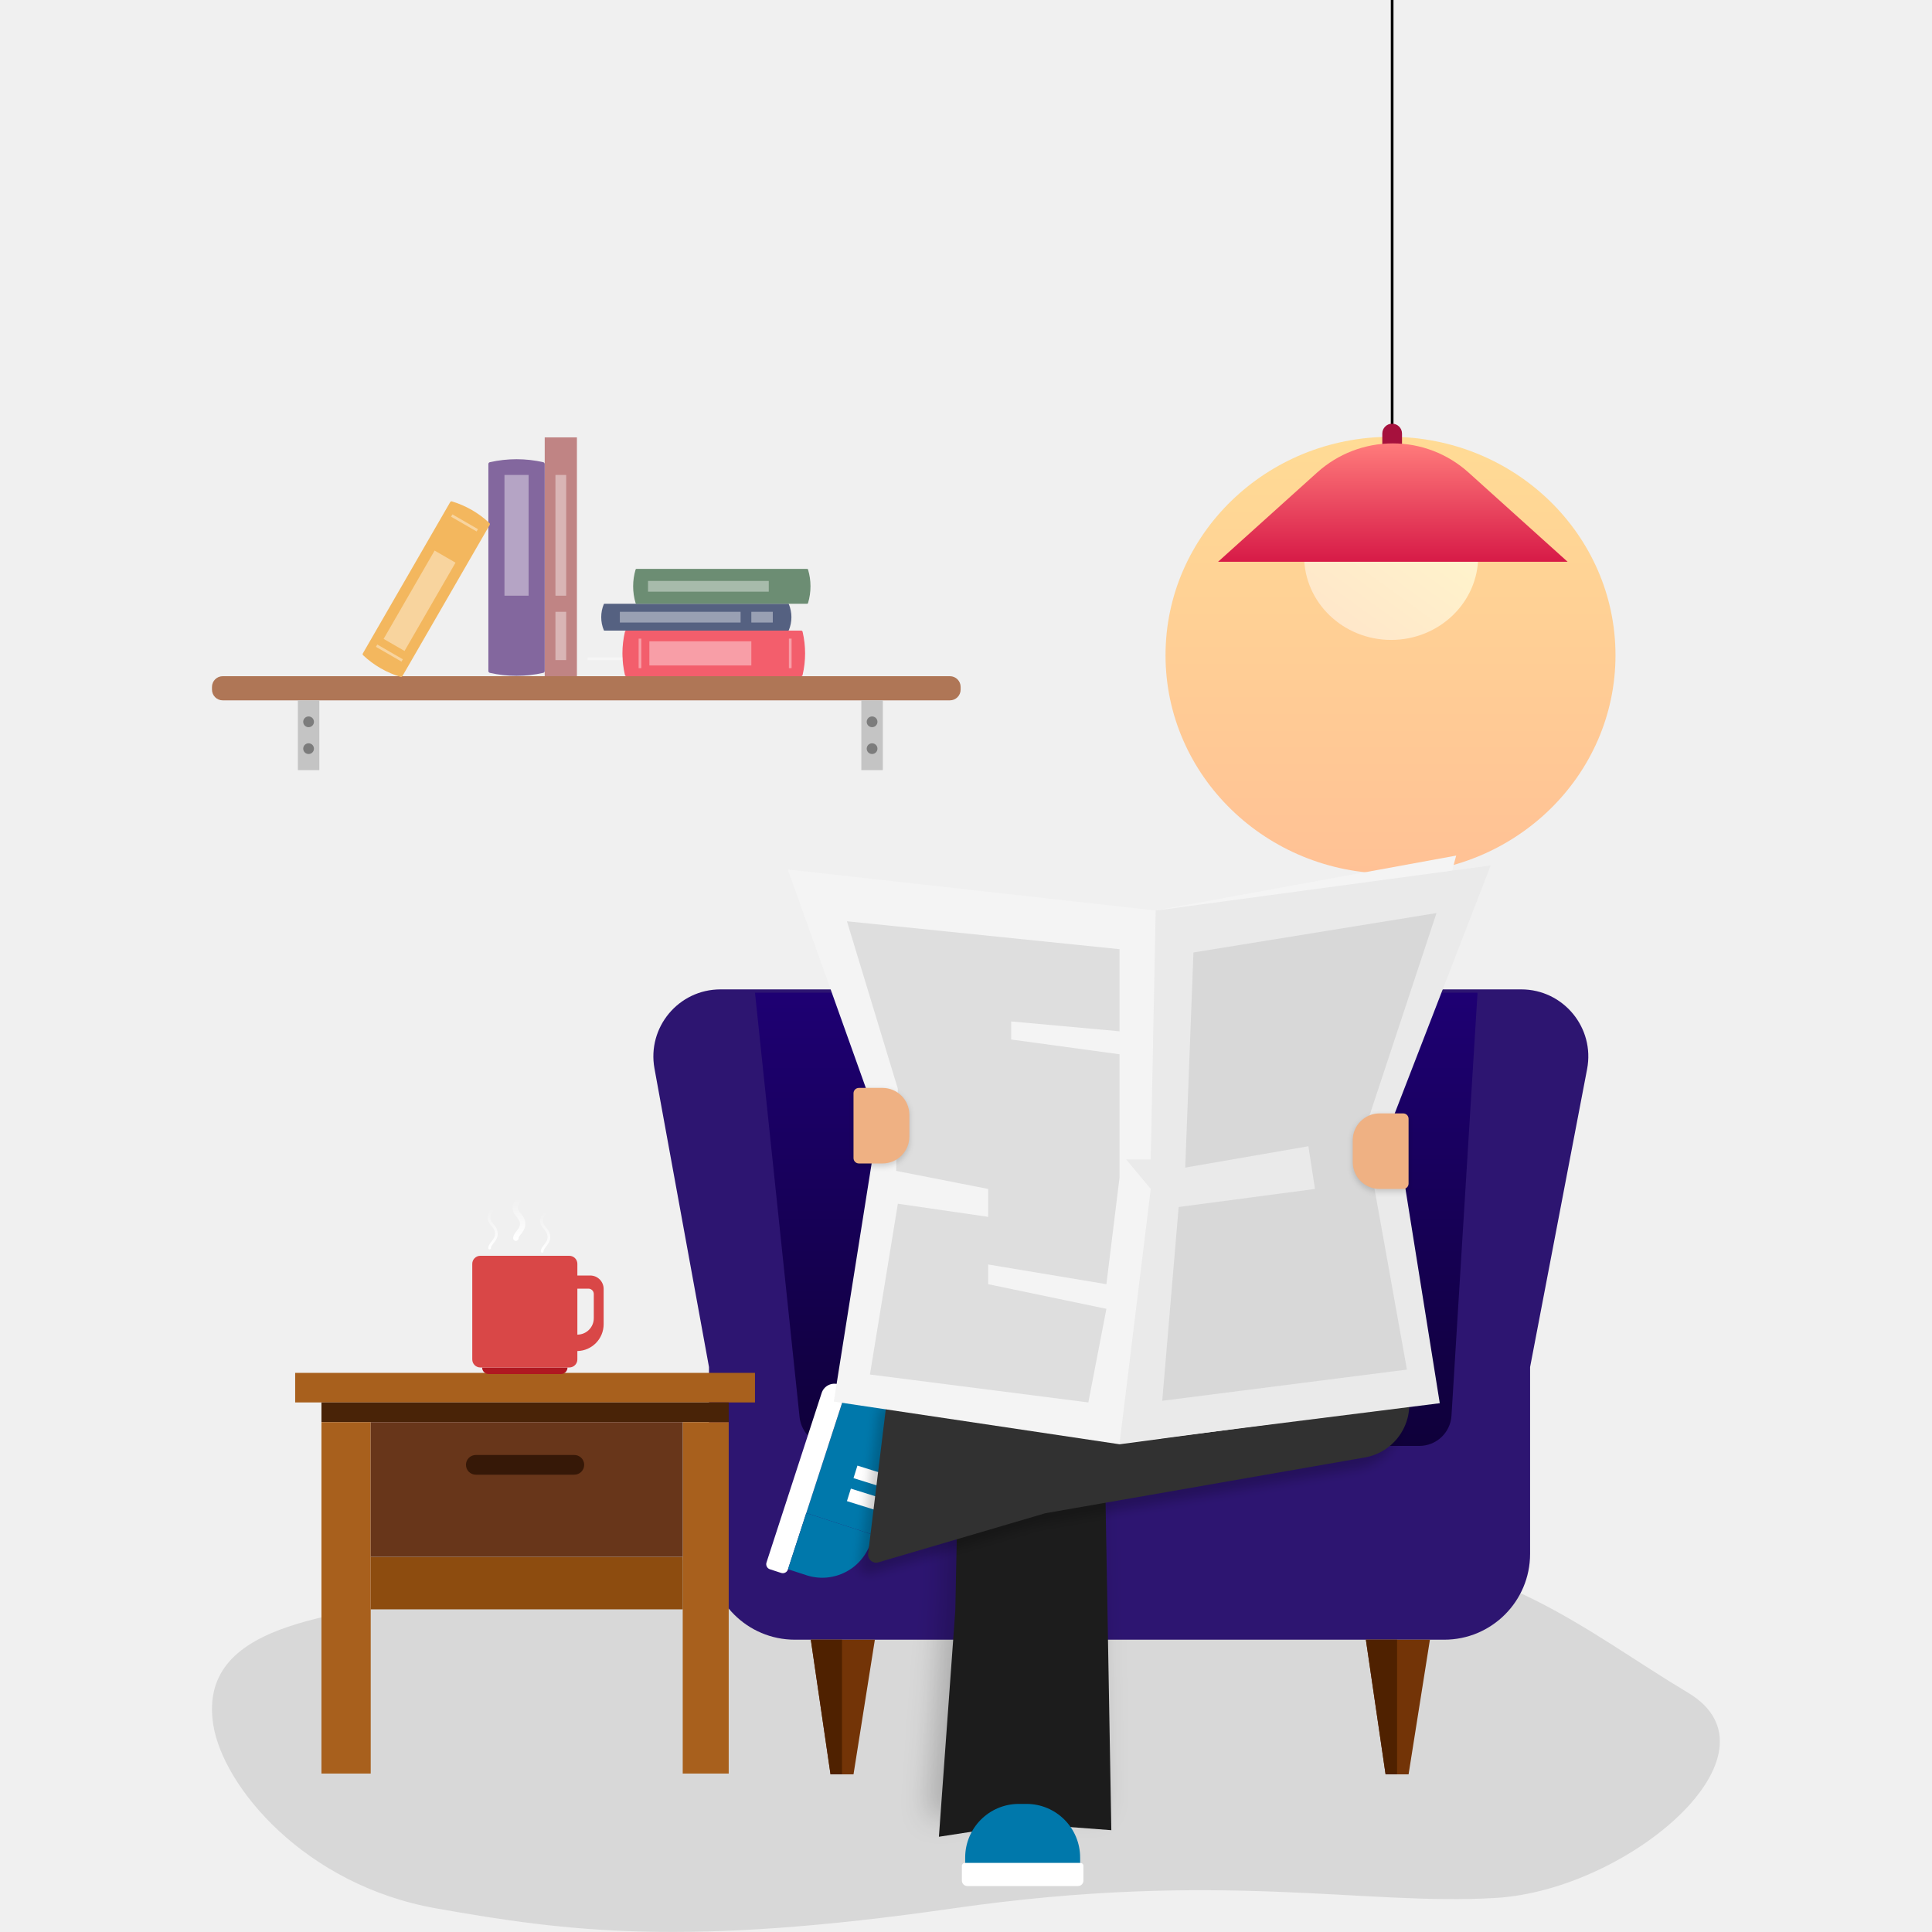
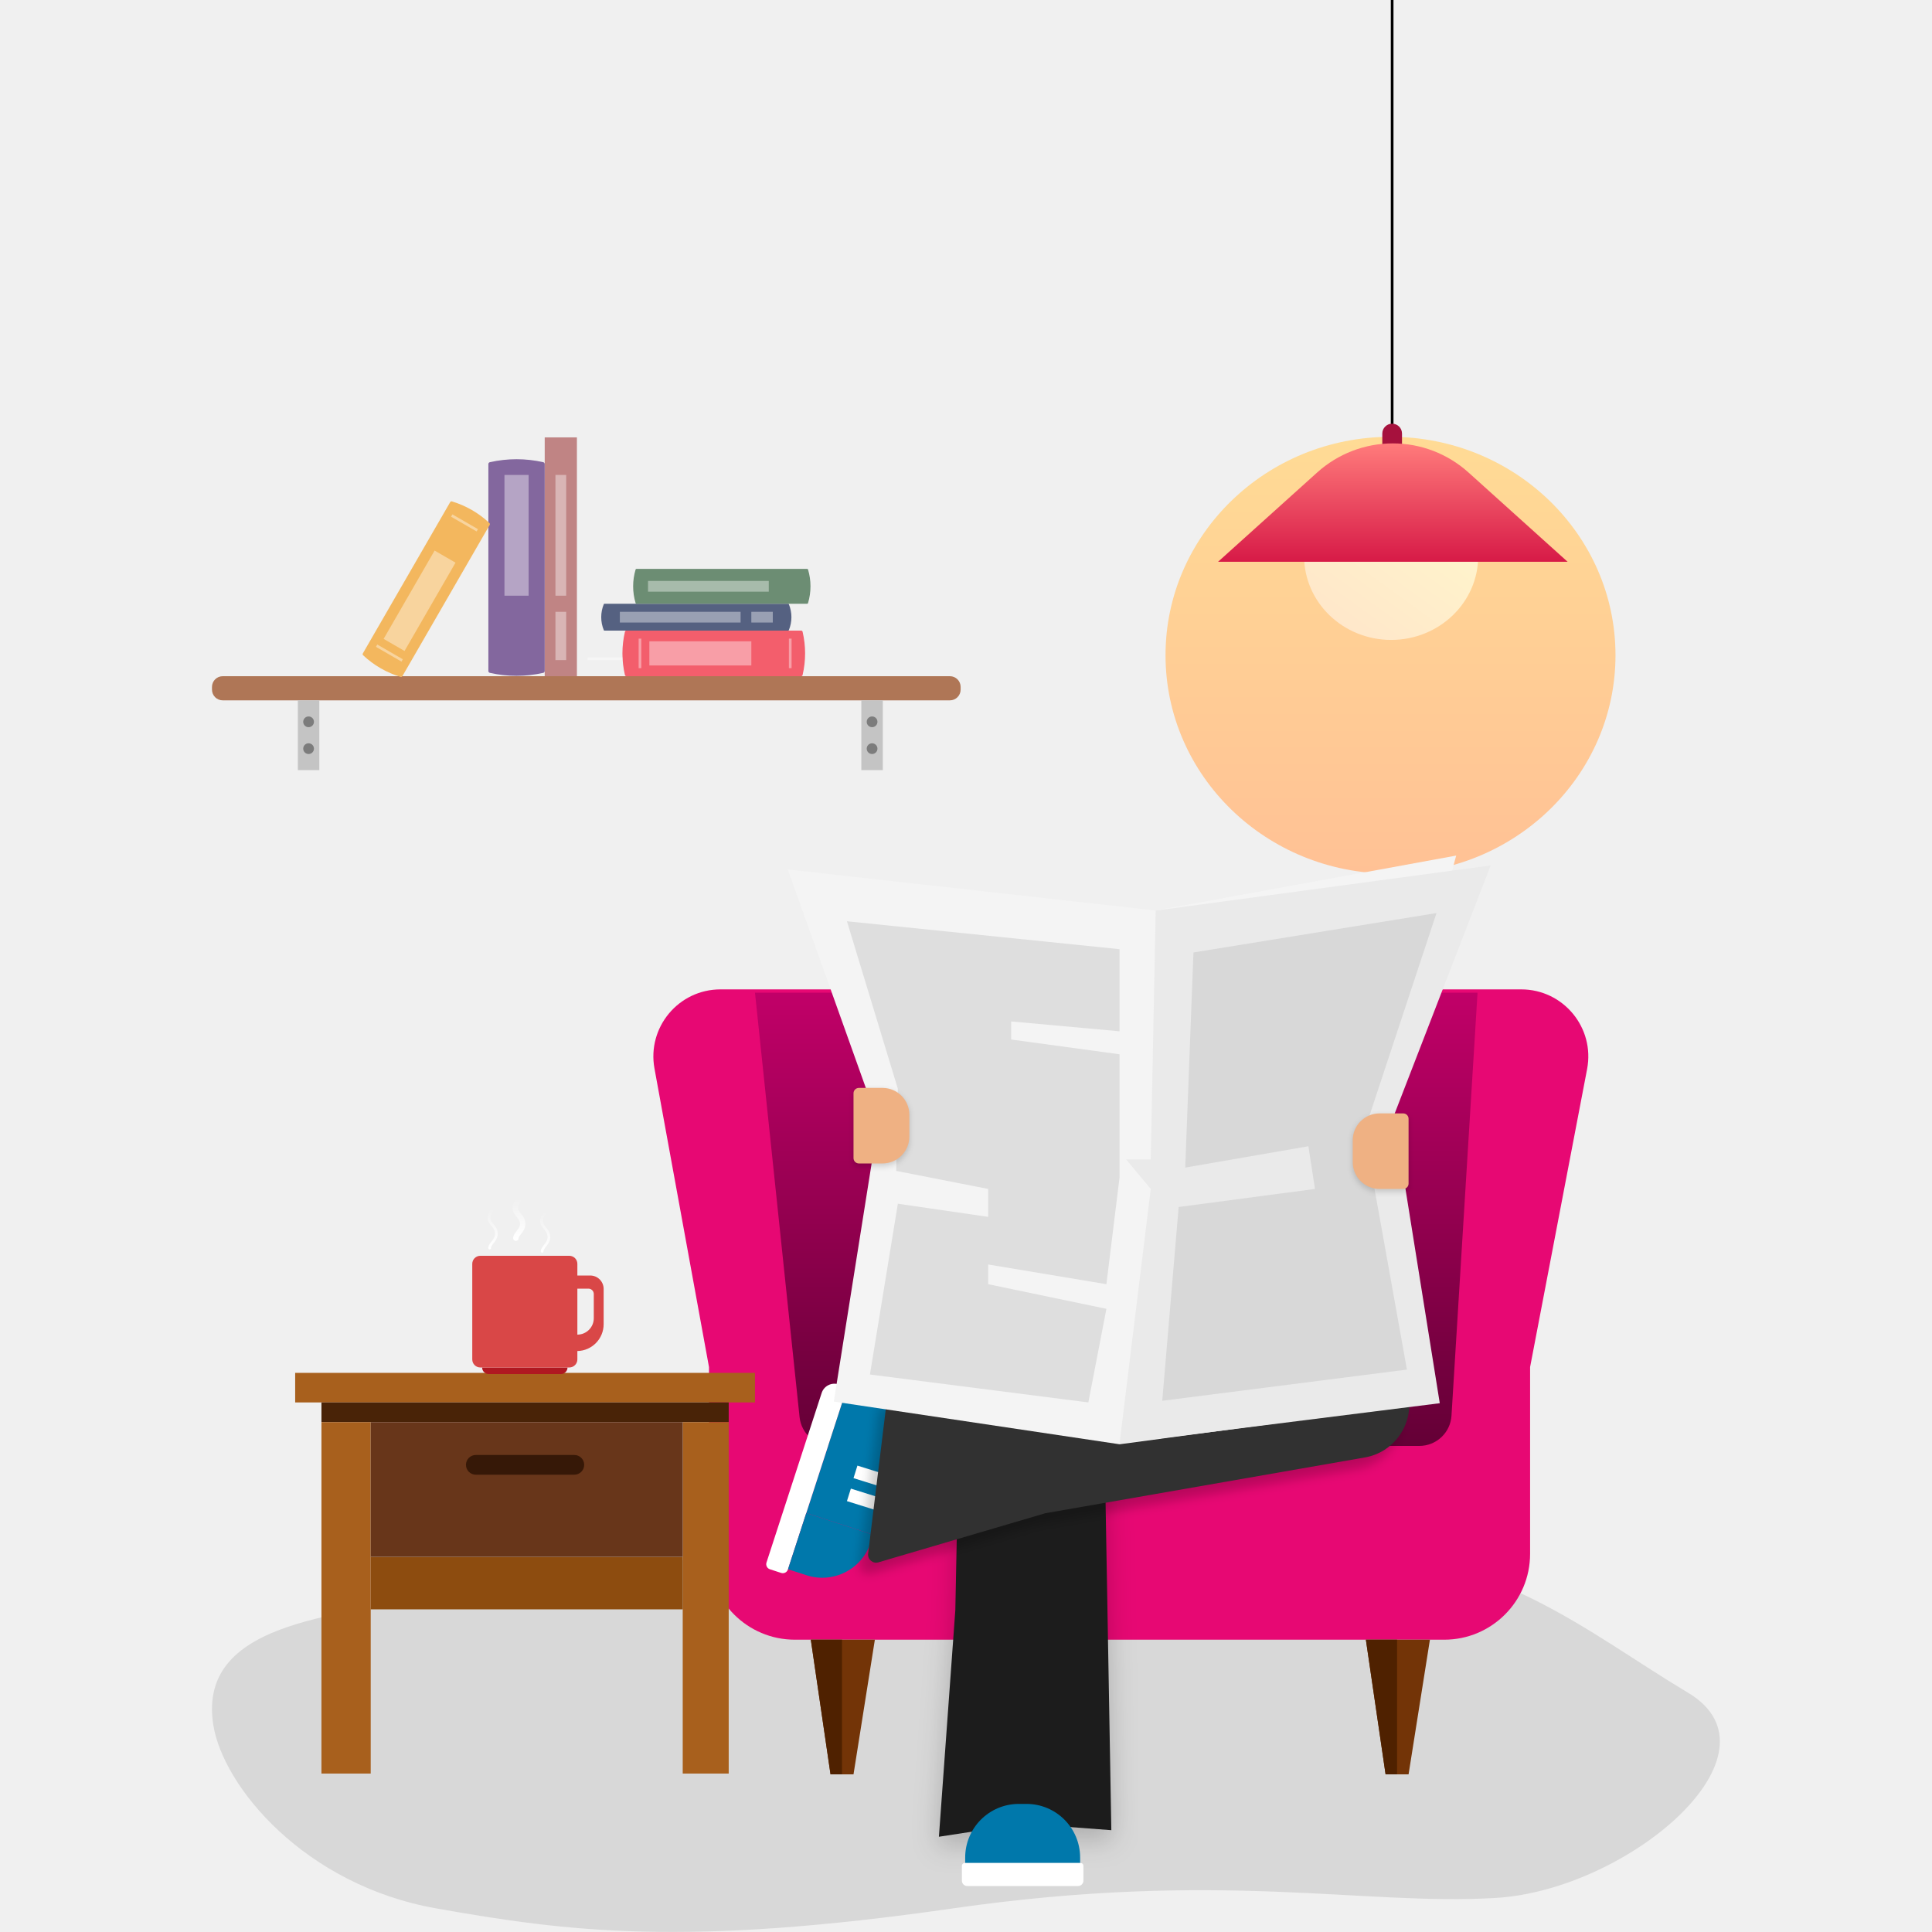
<svg xmlns="http://www.w3.org/2000/svg" width="720" height="720" viewBox="0 0 720 720" fill="none">
  <g clip-path="url(#clip0)">
    <path d="M518.813 0V165.239" stroke="black" />
    <path d="M79.489 642.83C73.007 601.868 132.553 602.649 162.526 593.653C240.975 572.663 439.161 578.96 498.342 578.661C557.523 578.361 591.471 608.346 629.09 630.835C666.709 653.325 607.069 704.3 557.523 707.299C507.976 710.297 455.218 696.804 355.207 711.197C255.196 725.59 211.614 719.893 162.526 711.197C113.438 702.501 83.121 665.776 79.489 642.83Z" fill="black" fill-opacity="0.1" />
-     <path d="M264.223 509.473H570.221V579.065C570.221 596.738 555.894 611.065 538.221 611.065H296.223C278.55 611.065 264.223 596.738 264.223 579.065V509.473Z" fill="#2D1571" />
-     <path d="M243.905 398.205C241.101 382.854 252.892 368.714 268.498 368.714H566.913C582.604 368.714 594.416 383 591.468 398.412L570.221 509.473H264.223L243.905 398.205Z" fill="#2D1571" />
+     <path d="M264.223 509.473H570.221V579.065C570.221 596.738 555.894 611.065 538.221 611.065H296.223C278.55 611.065 264.223 596.738 264.223 579.065V509.473Z" fill="#E70873" />
+     <path d="M243.905 398.205C241.101 382.854 252.892 368.714 268.498 368.714H566.913C582.604 368.714 594.416 383 591.468 398.412L570.221 509.473H264.223L243.905 398.205Z" fill="#E70873" />
    <path d="M297.978 528.103L281.359 369.938H550.637L540.927 527.587C540.537 533.916 535.291 538.849 528.95 538.849H309.912C303.77 538.849 298.62 534.211 297.978 528.103Z" fill="url(#paint0_linear)" />
    <ellipse cx="518.202" cy="244.187" rx="83.844" ry="81.395" fill="url(#paint1_linear)" />
    <ellipse cx="518.446" cy="207.263" rx="32.436" ry="31.212" fill="url(#paint2_linear)" />
    <g filter="url(#filter0_d)">
      <path d="M356.023 600.049L357.859 508.249H411.102L414.162 682.056L381.726 679.608L349.903 684.504L356.023 600.049Z" fill="#1C1C1C" />
    </g>
    <rect x="315.41" y="517.964" width="26.228" height="48.26" transform="rotate(18.0229 315.41 517.964)" fill="#0078AB" />
    <path d="M306.206 519.124C307.06 516.498 309.882 515.062 312.508 515.916L315.734 516.966L293.631 584.9C293.289 585.951 292.161 586.525 291.11 586.183L286.933 584.824C285.882 584.482 285.308 583.354 285.65 582.303L306.206 519.124Z" fill="white" />
    <path d="M300.478 563.856L325.419 571.971L324.481 574.854C321.235 584.832 310.514 590.29 300.535 587.043L293.661 584.807L300.478 563.856Z" fill="#0078AB" />
    <rect width="14.688" height="4.885" transform="matrix(0.954308 0.298825 0.298825 -0.954308 318.079 550.854)" fill="white" />
    <rect width="14.688" height="4.885" transform="matrix(0.954308 0.298825 0.298825 -0.954308 315.631 559.422)" fill="white" />
    <g filter="url(#filter1_d)">
      <path d="M323.528 578.995L330.617 520.954L520.179 486.281L525.005 520.668C526.504 531.349 519.264 541.294 508.639 543.149L389.557 563.939L327.352 582.237C325.283 582.846 323.266 581.137 323.528 578.995Z" fill="#313131" />
    </g>
    <path d="M327.259 418.286L293.599 324.038L430.686 339.338L542.681 318.85L517.59 410.942L535.949 522.325L417.222 538.237L310.735 522.325L327.259 418.286Z" fill="#F4F4F4" />
    <path d="M516.366 661.248L509.022 611.065H532.889L524.934 661.248H516.366Z" fill="#733407" />
    <path d="M516.366 661.248L509.022 611.065H520.65V661.248H516.366Z" fill="#4F2100" />
    <path d="M309.511 661.248L302.167 611.065H326.035L318.079 661.248H309.511Z" fill="#733407" />
    <path d="M309.511 661.248L302.167 611.065H313.795V661.248H309.511Z" fill="#4F2100" />
    <path d="M359.694 692.264C359.694 681.218 368.649 672.264 379.694 672.264H382.534C393.58 672.264 402.534 681.218 402.534 692.264V694.296H359.694V692.264Z" fill="#0078AB" />
    <path d="M358.47 695.296C358.47 694.744 358.918 694.296 359.47 694.296H402.758C403.31 694.296 403.758 694.744 403.758 695.296V700.864C403.758 701.969 402.863 702.864 401.758 702.864H360.47C359.366 702.864 358.47 701.969 358.47 700.864V695.296Z" fill="white" />
-     <path d="M417.222 353.734L315.631 343.33L334.603 405.754L333.991 436.353L368.263 443.085V453.489L334.603 448.593L324.199 512.241L405.594 522.645L412.326 487.761L368.263 478.581V471.237L412.326 478.581L417.222 438.801V420.442V392.902L376.831 387.394V380.662L417.222 384.334V353.734Z" fill="#DEDEDE" />
+     <path d="M417.222 353.734L315.631 343.33L334.603 405.754L333.991 436.353L368.262 443.085V453.489L334.603 448.593L324.199 512.241L405.594 522.645L412.326 487.761L368.262 478.581V471.237L412.326 478.581L417.222 438.801V420.442V392.902L376.83 387.394V380.662L417.222 384.334V353.734Z" fill="#DEDEDE" />
    <path d="M536.561 522.937L417.222 537.945L428.85 443.085L419.67 432.069H428.85L430.686 339.338L555.533 322.522L519.425 415.838L536.561 522.937Z" fill="#EAEAEA" />
    <g filter="url(#filter2_d)">
      <path d="M338.887 423.586C338.887 429.109 334.409 433.586 328.887 433.586L320.079 433.586C318.974 433.586 318.079 432.69 318.079 431.586L318.079 407.434C318.079 406.329 318.974 405.434 320.079 405.434L328.887 405.434C334.409 405.434 338.887 409.911 338.887 415.434L338.887 423.586Z" fill="#EFB183" />
    </g>
    <path d="M535.338 340.27L444.762 354.958L441.702 435.129L487.602 427.173L490.05 443.085L439.254 449.817L433.134 522.033L524.322 510.405L508.41 421.665L535.338 340.27Z" fill="#D8D8D8" />
    <rect x="110" y="511.629" width="171.359" height="11.016" fill="#A8601D" />
    <rect x="119.792" y="522.645" width="151.775" height="7.344" fill="#492307" />
-     <path d="M179.672 509.616H211.496V509.616C211.496 510.968 210.4 512.064 209.048 512.064H182.12C180.768 512.064 179.672 510.968 179.672 509.616V509.616Z" fill="#B01821" />
+     <path d="M179.672 509.616H211.496C211.496 510.968 210.4 512.064 209.048 512.064H182.12C180.768 512.064 179.672 510.968 179.672 509.616Z" fill="#B01821" />
    <path fill-rule="evenodd" clip-rule="evenodd" d="M179 468C177.343 468 176 469.343 176 471V506.616C176 508.273 177.343 509.616 179 509.616H212.168C213.825 509.616 215.168 508.273 215.168 506.616V503.494C220.595 503.383 224.96 498.949 224.96 493.496V480.344C224.96 477.582 222.721 475.344 219.96 475.344H215.168V471C215.168 469.343 213.825 468 212.168 468H179ZM215.168 480.24V497.376C218.548 497.376 221.288 494.636 221.288 491.256V482.24C221.288 481.135 220.392 480.24 219.288 480.24H215.168Z" fill="#D94747" />
    <path d="M183.687 450.429C180.015 455.325 184.299 455.937 184.911 458.997C185.523 462.057 182.463 463.281 182.463 465.117" stroke="url(#paint3_linear)" stroke-linecap="round" />
    <path d="M203.271 451.653C199.599 456.549 203.883 457.161 204.495 460.221C205.107 463.281 202.047 464.505 202.047 466.341" stroke="url(#paint4_linear)" stroke-linecap="round" />
    <path d="M193.479 446.757C189.807 451.653 194.091 452.265 194.703 455.325C195.315 458.385 192.255 459.609 192.255 461.445" stroke="url(#paint5_linear)" stroke-width="2" stroke-linecap="round" stroke-linejoin="round" />
    <rect x="119.792" y="529.989" width="18.36" height="130.967" fill="#A8601D" />
    <rect x="254.431" y="529.989" width="17.136" height="130.967" fill="#A8601D" />
    <rect x="138.152" y="580.173" width="116.279" height="19.584" fill="#8D4C0F" />
    <rect x="138.152" y="529.989" width="116.279" height="50.184" fill="#68361A" />
    <rect x="173.648" y="542.229" width="44.064" height="7.344" rx="3.672" fill="#361807" />
-     <path d="M515.142 161.567C515.142 159.539 516.786 157.895 518.814 157.895V157.895C520.842 157.895 522.486 159.539 522.486 161.567V166.463H515.142V161.567Z" fill="#A6113D" />
-     <path d="M490.891 176.06C498.623 169.094 508.661 165.239 519.068 165.239V165.239C529.474 165.239 539.512 169.094 547.244 176.06L584.193 209.349H453.942L490.891 176.06Z" fill="url(#paint6_linear)" />
+     <path d="M515.142 161.567C515.142 159.539 516.786 157.895 518.814 157.895C520.842 157.895 522.486 159.539 522.486 161.567V166.463H515.142V161.567Z" fill="#A6113D" />
+     <path d="M490.891 176.06C498.623 169.094 508.661 165.239 519.068 165.239C529.474 165.239 539.512 169.094 547.244 176.06L584.193 209.349H453.942L490.891 176.06Z" fill="url(#paint6_linear)" />
    <g filter="url(#filter3_d)">
      <path d="M504.126 424.934C504.126 419.411 508.603 414.934 514.126 414.934H522.934C524.038 414.934 524.934 415.829 524.934 416.934V441.085C524.934 442.19 524.038 443.085 522.934 443.085H514.126C508.603 443.085 504.126 438.608 504.126 433.085V424.934Z" fill="#EFB183" />
    </g>
    <rect x="79" y="252" width="279" height="9" rx="4" fill="#AF7656" />
    <rect x="111" y="261" width="8" height="26" fill="#C4C4C4" />
    <rect x="321" y="261" width="8" height="26" fill="#C4C4C4" />
    <circle cx="325" cy="279" r="2" fill="#7C7C7C" />
    <circle cx="325" cy="269" r="2" fill="#7C7C7C" />
    <circle cx="115" cy="279" r="2" fill="#7C7C7C" />
    <circle cx="115" cy="269" r="2" fill="#7C7C7C" />
    <rect x="203" y="163" width="12" height="89" fill="#C08484" />
-     <path d="M232.899 235.428C232.958 235.177 233.182 235 233.44 235H298.56C298.818 235 299.042 235.177 299.101 235.428V235.428C300.35 240.737 300.35 246.263 299.101 251.572V251.572C299.042 251.823 298.818 252 298.56 252H233.44C233.182 252 232.958 251.823 232.899 251.572V251.572C231.65 246.263 231.65 240.737 232.899 235.428V235.428Z" fill="#F35E6C" />
-     <path d="M225.035 225.123C225.066 225.048 225.138 225 225.219 225H293.781C293.862 225 293.934 225.048 293.965 225.123V225.123C295.267 228.244 295.267 231.756 293.965 234.877V234.877C293.934 234.952 293.862 235 293.781 235H225.219C225.138 235 225.066 234.952 225.035 234.877V234.877C223.733 231.756 223.733 228.244 225.035 225.123V225.123Z" fill="#556181" />
-     <path d="M236.869 212.245C236.913 212.1 237.047 212 237.199 212H300.801C300.953 212 301.087 212.1 301.131 212.245V212.245C302.35 216.326 302.35 220.674 301.131 224.755V224.755C301.087 224.9 300.953 225 300.801 225H237.199C237.047 225 236.913 224.9 236.869 224.755V224.755C235.65 220.674 235.65 216.326 236.869 212.245V212.245Z" fill="#6C8D73" />
+     <path d="M232.899 235.428C232.958 235.177 233.182 235 233.44 235H298.56C298.818 235 299.042 235.177 299.101 235.428C300.35 240.737 300.35 246.263 299.101 251.572C299.042 251.823 298.818 252 298.56 252H233.44C233.182 252 232.958 251.823 232.899 251.572C231.65 246.263 231.65 240.737 232.899 235.428Z" fill="#F35E6C" />
+     <path d="M225.035 225.123C225.066 225.048 225.138 225 225.219 225H293.781C293.862 225 293.934 225.048 293.965 225.123C295.267 228.244 295.267 231.756 293.965 234.877C293.934 234.952 293.862 235 293.781 235H225.219C225.138 235 225.066 234.952 225.035 234.877C223.733 231.756 223.733 228.244 225.035 225.123Z" fill="#556181" />
+     <path d="M236.869 212.245C236.913 212.1 237.047 212 237.199 212H300.801C300.953 212 301.087 212.1 301.131 212.245C302.35 216.326 302.35 220.674 301.131 224.755C301.087 224.9 300.953 225 300.801 225H237.199C237.047 225 236.913 224.9 236.869 224.755C235.65 220.674 235.65 216.326 236.869 212.245Z" fill="#6C8D73" />
    <line x1="238.5" y1="238" x2="238.5" y2="249" stroke="white" stroke-opacity="0.4" />
    <line x1="294.5" y1="238" x2="294.5" y2="249" stroke="white" stroke-opacity="0.4" />
    <rect x="242" y="239" width="38" height="9" fill="white" fill-opacity="0.4" />
-     <path d="M202.446 172.246C202.77 172.319 203 172.607 203 172.94L203 250.06C203 250.393 202.77 250.681 202.446 250.754V250.754C195.898 252.233 189.102 252.233 182.554 250.754V250.754C182.23 250.681 182 250.393 182 250.06L182 172.94C182 172.607 182.23 172.319 182.554 172.246V172.246C189.102 170.767 195.898 170.767 202.446 172.246V172.246Z" fill="#83679E" />
-     <path d="M135.32 244.191C135.133 244.014 135.091 243.732 135.22 243.509L167.78 187.113C167.909 186.89 168.174 186.785 168.421 186.859V186.859C173.643 188.431 178.429 191.195 182.402 194.931V194.931C182.59 195.107 182.631 195.39 182.503 195.613L149.942 252.009C149.813 252.232 149.548 252.337 149.302 252.263V252.263C144.079 250.69 139.293 247.927 135.32 244.191V244.191Z" fill="#F3B75E" />
+     <path d="M202.446 172.246C202.77 172.319 203 172.607 203 172.94L203 250.06C203 250.393 202.77 250.681 202.446 250.754C195.898 252.233 189.102 252.233 182.554 250.754C182.23 250.681 182 250.393 182 250.06L182 172.94C182 172.607 182.23 172.319 182.554 172.246C189.102 170.767 195.898 170.767 202.446 172.246Z" fill="#83679E" />
+     <path d="M135.32 244.191C135.133 244.014 135.091 243.732 135.22 243.509L167.78 187.113C167.909 186.89 168.174 186.785 168.421 186.859C173.643 188.431 178.429 191.195 182.402 194.931C182.59 195.107 182.631 195.39 182.503 195.613L149.942 252.009C149.813 252.232 149.548 252.337 149.302 252.263C144.079 250.69 139.293 247.927 135.32 244.191Z" fill="#F3B75E" />
    <line x1="140.348" y1="240.627" x2="149.874" y2="246.127" stroke="white" stroke-opacity="0.4" />
    <line x1="168.348" y1="192.129" x2="177.874" y2="197.629" stroke="white" stroke-opacity="0.4" />
    <rect x="142.964" y="238.095" width="38" height="9" transform="rotate(-60 142.964 238.095)" fill="white" fill-opacity="0.4" />
    <line x1="232" y1="245.5" x2="219" y2="245.5" stroke="white" stroke-opacity="0.4" />
    <rect x="197" y="177" width="45" height="9" transform="rotate(90 197 177)" fill="white" fill-opacity="0.4" />
    <rect x="211" y="177" width="45" height="4" transform="rotate(90 211 177)" fill="white" fill-opacity="0.4" />
    <rect x="211" y="228" width="18" height="4" transform="rotate(90 211 228)" fill="white" fill-opacity="0.4" />
    <rect x="286.5" y="220.5" width="45" height="4" transform="rotate(-180 286.5 220.5)" fill="white" fill-opacity="0.4" />
    <rect x="276" y="232" width="45" height="4" transform="rotate(-180 276 232)" fill="white" fill-opacity="0.4" />
    <rect x="288" y="232" width="8" height="4" transform="rotate(-180 288 232)" fill="white" fill-opacity="0.4" />
  </g>
  <defs>
-     <filter id="filter0_d" x="335.903" y="491.249" width="84.26" height="196.255" filterUnits="userSpaceOnUse" color-interpolation-filters="sRGB">
+     <filter id="filter0_d" x="339.903" y="502.249" width="84.26" height="196.255" filterUnits="userSpaceOnUse" color-interpolation-filters="sRGB">
      <feFlood flood-opacity="0" result="BackgroundImageFix" />
      <feColorMatrix in="SourceAlpha" type="matrix" values="0 0 0 0 0 0 0 0 0 0 0 0 0 0 0 0 0 0 127 0" />
-       <feOffset dx="-4" dy="-7" />
+       <feOffset dy="4" />
      <feGaussianBlur stdDeviation="5" />
      <feColorMatrix type="matrix" values="0 0 0 0 0 0 0 0 0 0 0 0 0 0 0 0 0 0 0.2 0" />
      <feBlend mode="normal" in2="BackgroundImageFix" result="effect1_dropShadow" />
      <feBlend mode="normal" in="SourceGraphic" in2="effect1_dropShadow" result="shape" />
    </filter>
    <filter id="filter1_d" x="307.463" y="486.281" width="223.203" height="104.468" filterUnits="userSpaceOnUse" color-interpolation-filters="sRGB">
      <feFlood flood-opacity="0" result="BackgroundImageFix" />
      <feColorMatrix in="SourceAlpha" type="matrix" values="0 0 0 0 0 0 0 0 0 0 0 0 0 0 0 0 0 0 127 0" />
      <feOffset dx="-3" dy="4" />
      <feGaussianBlur stdDeviation="2" />
      <feColorMatrix type="matrix" values="0 0 0 0 0 0 0 0 0 0 0 0 0 0 0 0 0 0 0.2 0" />
      <feBlend mode="normal" in2="BackgroundImageFix" result="effect1_dropShadow" />
      <feBlend mode="normal" in="SourceGraphic" in2="effect1_dropShadow" result="shape" />
    </filter>
    <filter id="filter2_d" x="316.079" y="404.434" width="24.808" height="32.152" filterUnits="userSpaceOnUse" color-interpolation-filters="sRGB">
      <feFlood flood-opacity="0" result="BackgroundImageFix" />
      <feColorMatrix in="SourceAlpha" type="matrix" values="0 0 0 0 0 0 0 0 0 0 0 0 0 0 0 0 0 0 127 0" />
      <feOffset dy="1" />
      <feGaussianBlur stdDeviation="1" />
      <feColorMatrix type="matrix" values="0 0 0 0 0 0 0 0 0 0 0 0 0 0 0 0 0 0 0.15 0" />
      <feBlend mode="normal" in2="BackgroundImageFix" result="effect1_dropShadow" />
      <feBlend mode="normal" in="SourceGraphic" in2="effect1_dropShadow" result="shape" />
    </filter>
    <filter id="filter3_d" x="502.126" y="413.934" width="24.808" height="32.152" filterUnits="userSpaceOnUse" color-interpolation-filters="sRGB">
      <feFlood flood-opacity="0" result="BackgroundImageFix" />
      <feColorMatrix in="SourceAlpha" type="matrix" values="0 0 0 0 0 0 0 0 0 0 0 0 0 0 0 0 0 0 127 0" />
      <feOffset dy="1" />
      <feGaussianBlur stdDeviation="1" />
      <feColorMatrix type="matrix" values="0 0 0 0 0 0 0 0 0 0 0 0 0 0 0 0 0 0 0.15 0" />
      <feBlend mode="normal" in2="BackgroundImageFix" result="effect1_dropShadow" />
      <feBlend mode="normal" in="SourceGraphic" in2="effect1_dropShadow" result="shape" />
    </filter>
    <linearGradient id="paint0_linear" x1="415.998" y1="369.938" x2="415.998" y2="538.849" gradientUnits="userSpaceOnUse">
-       <stop stop-color="#1E0073" />
-       <stop offset="1" stop-color="#0F003A" />
+       <stop stop-color="#C10068" />
+       <stop offset="1" stop-color="#640036" />
    </linearGradient>
    <linearGradient id="paint1_linear" x1="518.202" y1="162.791" x2="518.202" y2="325.582" gradientUnits="userSpaceOnUse">
      <stop stop-color="#FFDB95" />
      <stop offset="1" stop-color="#FFC195" />
    </linearGradient>
    <linearGradient id="paint2_linear" x1="550.882" y1="176.051" x2="486.808" y2="264.299" gradientUnits="userSpaceOnUse">
      <stop stop-color="#FFFACD" />
      <stop offset="1" stop-color="#FFDFC8" />
    </linearGradient>
    <linearGradient id="paint3_linear" x1="183.604" y1="450.429" x2="183.604" y2="465.117" gradientUnits="userSpaceOnUse">
      <stop stop-color="white" stop-opacity="0" />
      <stop offset="1" stop-color="white" />
    </linearGradient>
    <linearGradient id="paint4_linear" x1="203.187" y1="451.653" x2="203.187" y2="466.341" gradientUnits="userSpaceOnUse">
      <stop stop-color="white" stop-opacity="0" />
      <stop offset="1" stop-color="white" />
    </linearGradient>
    <linearGradient id="paint5_linear" x1="193.395" y1="446.757" x2="193.395" y2="461.445" gradientUnits="userSpaceOnUse">
      <stop stop-color="white" stop-opacity="0" />
      <stop offset="1" stop-color="white" />
    </linearGradient>
    <linearGradient id="paint6_linear" x1="519.068" y1="165.239" x2="519.068" y2="209.349" gradientUnits="userSpaceOnUse">
      <stop stop-color="#FF7B7B" />
      <stop offset="1" stop-color="#D71A47" />
    </linearGradient>
    <clipPath id="clip0">
      <rect width="720" height="720" fill="white" />
    </clipPath>
  </defs>
</svg>
